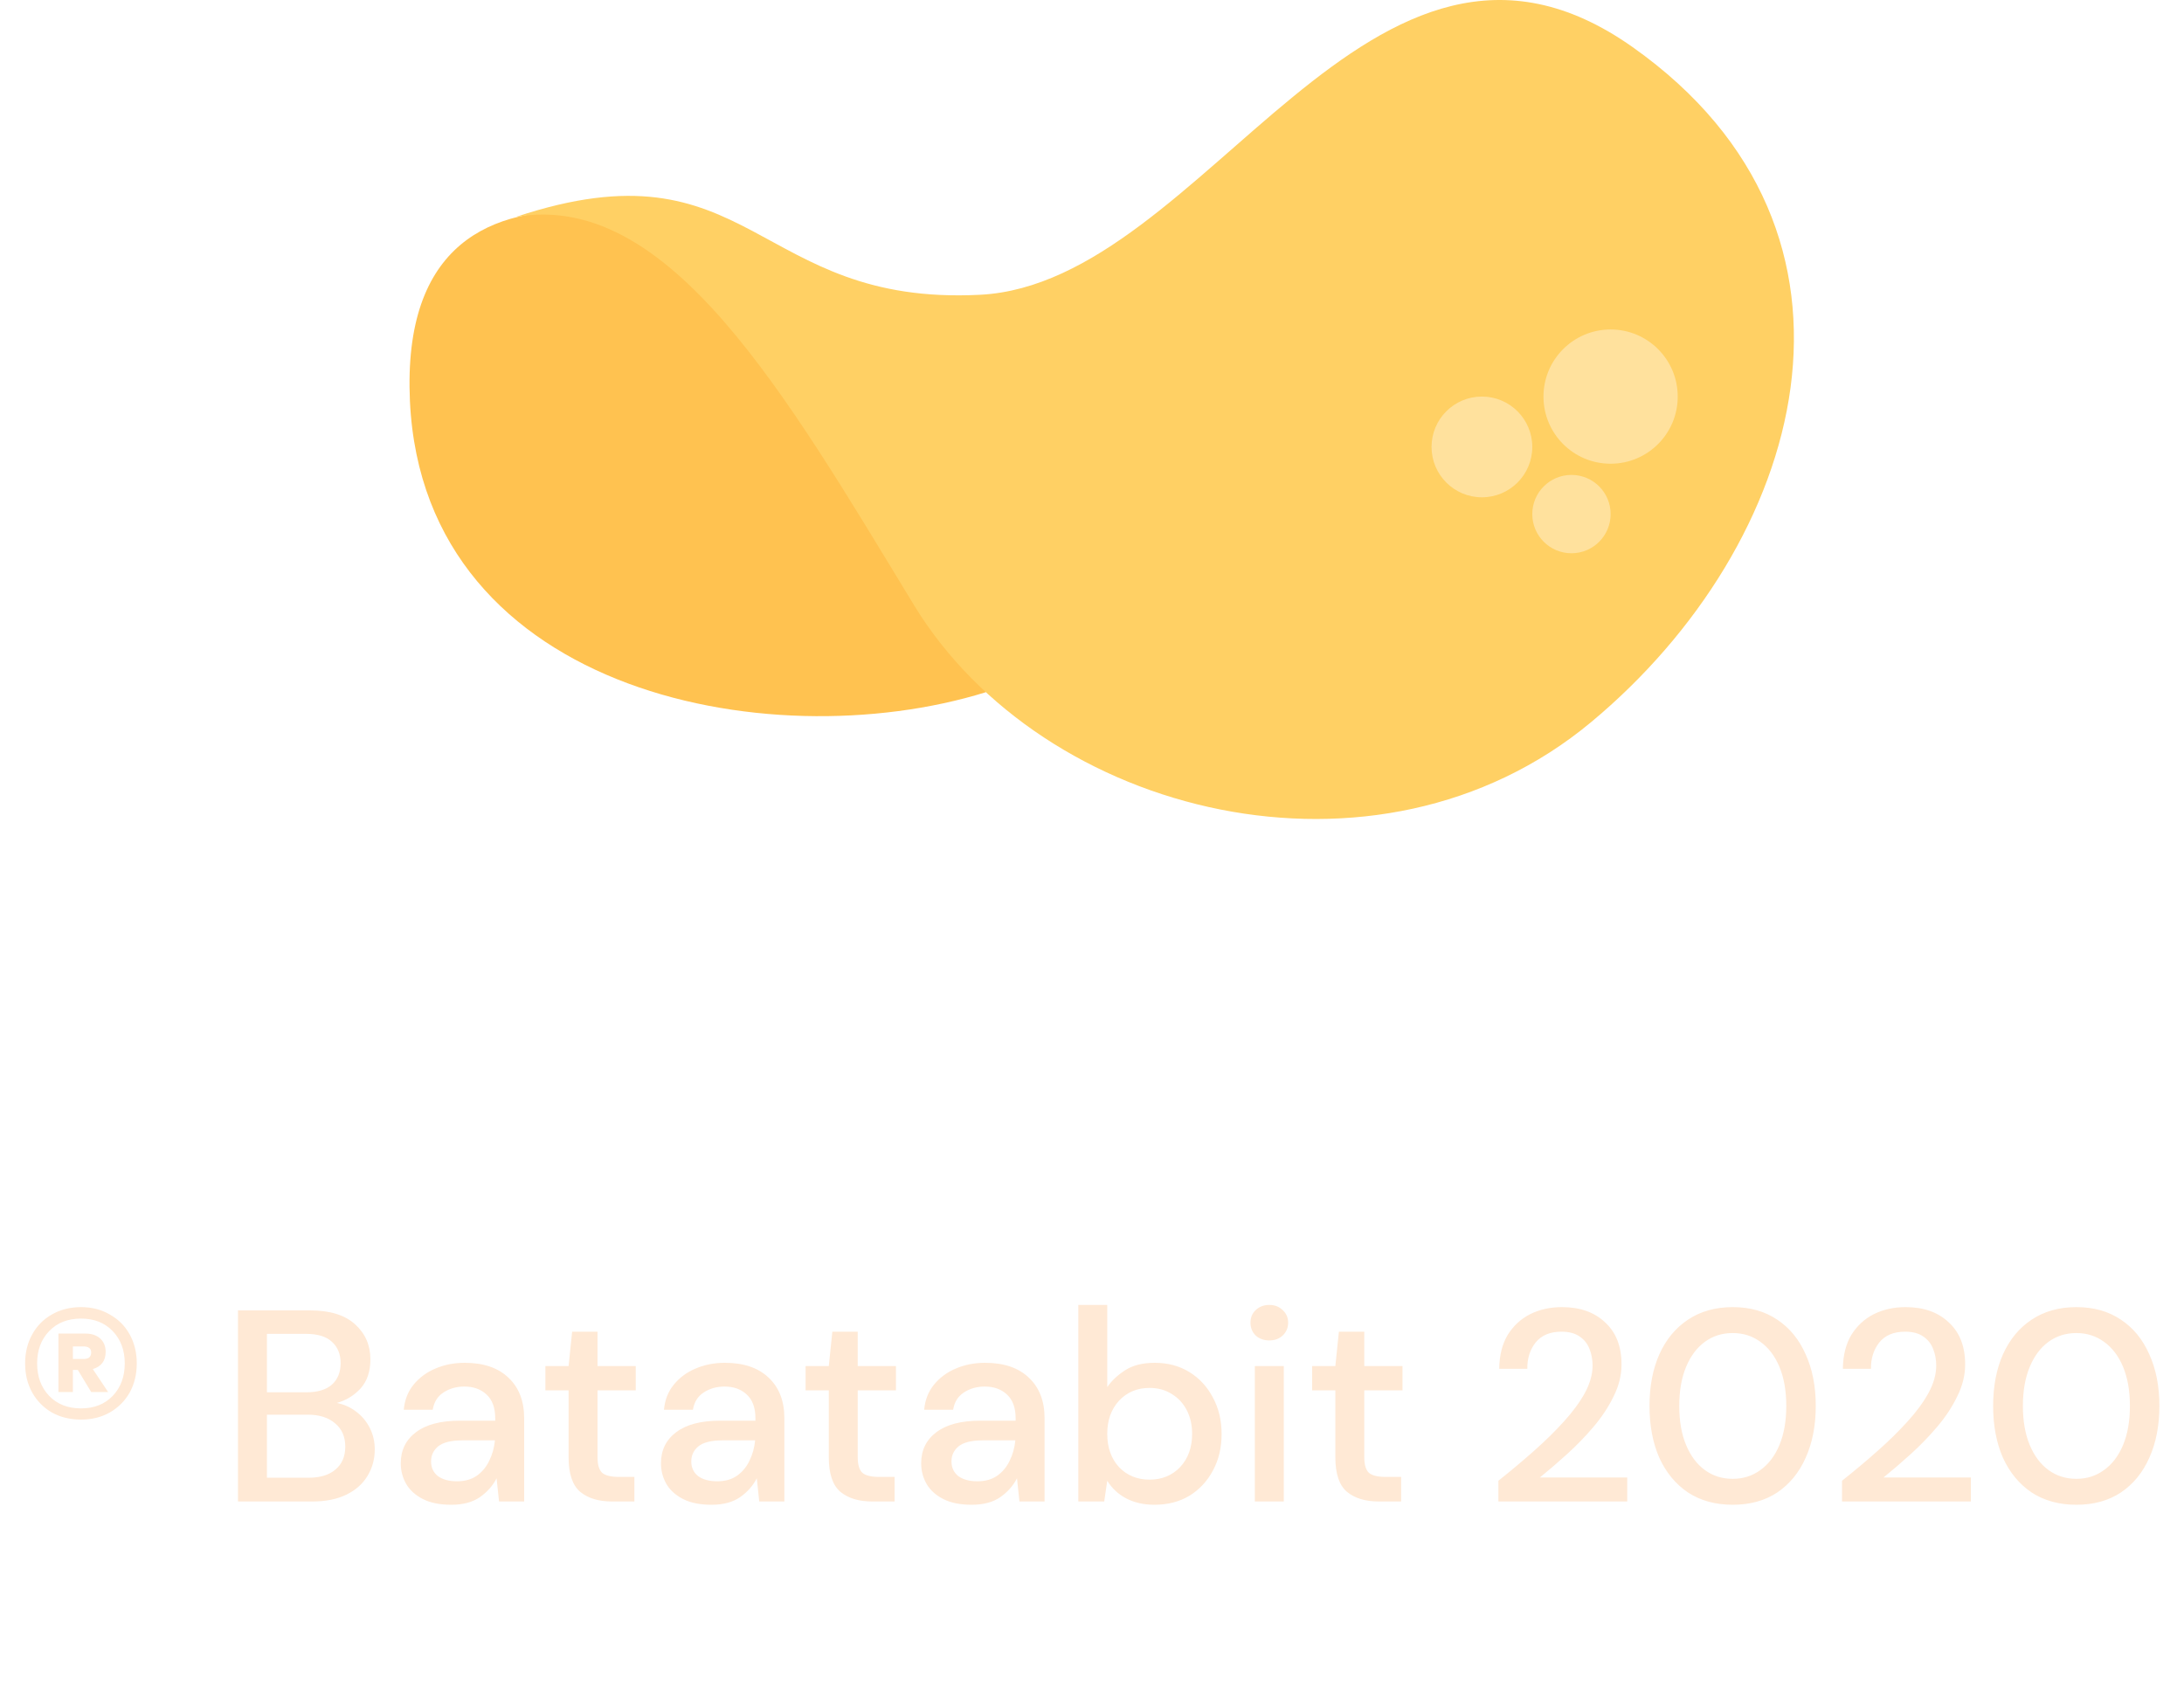
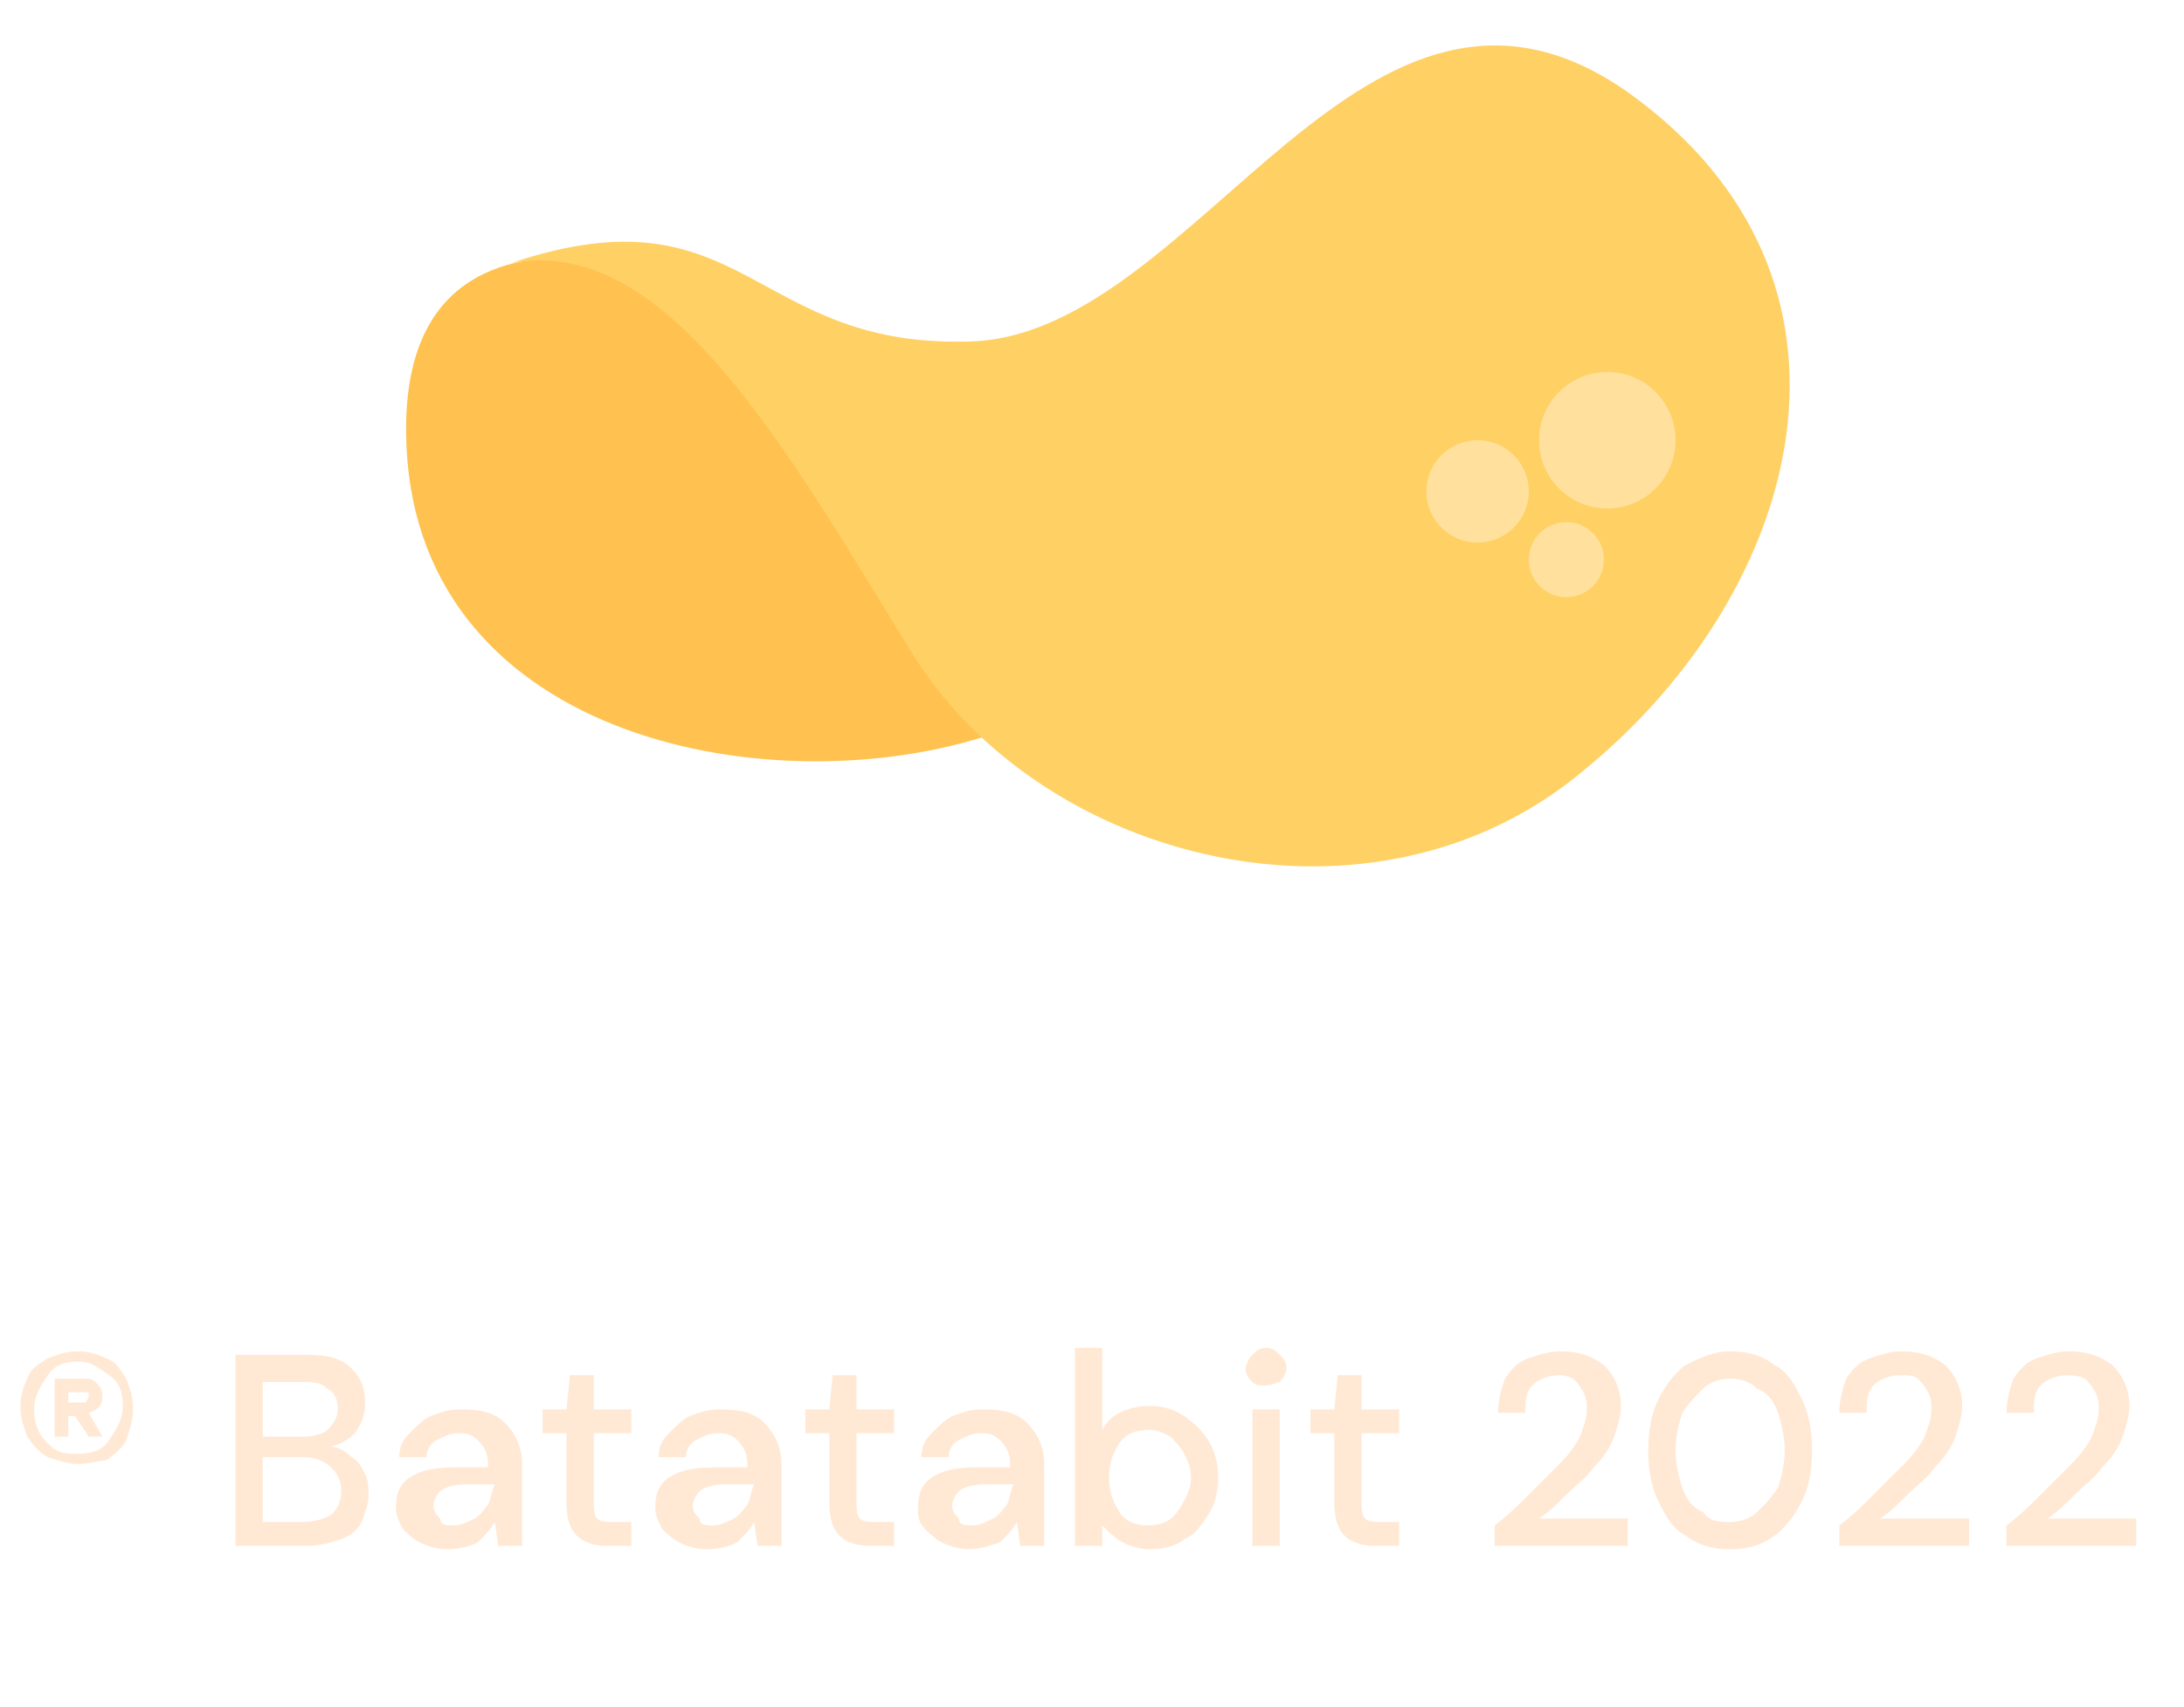
- <svg xmlns="http://www.w3.org/2000/svg" width="64" height="50" viewBox="0 0 64 50" fill="none">
-   <path d="M2.376 41.6C2.056 41.6 1.77 41.531 1.52 41.392C1.274 41.248 1.082 41.053 0.944 40.808C0.805 40.557 0.736 40.272 0.736 39.952C0.736 39.637 0.805 39.355 0.944 39.104C1.082 38.853 1.274 38.659 1.52 38.52C1.77 38.376 2.056 38.304 2.376 38.304C2.69 38.304 2.97 38.376 3.216 38.52C3.466 38.659 3.661 38.853 3.8 39.104C3.938 39.355 4.008 39.637 4.008 39.952C4.008 40.272 3.938 40.557 3.8 40.808C3.661 41.053 3.466 41.248 3.216 41.392C2.97 41.531 2.69 41.6 2.376 41.6ZM2.376 41.272C2.76 41.272 3.069 41.149 3.304 40.904C3.538 40.659 3.656 40.341 3.656 39.952C3.656 39.568 3.538 39.253 3.304 39.008C3.069 38.763 2.76 38.64 2.376 38.64C1.986 38.64 1.674 38.763 1.44 39.008C1.205 39.253 1.088 39.568 1.088 39.952C1.088 40.341 1.205 40.659 1.44 40.904C1.674 41.149 1.986 41.272 2.376 41.272ZM1.712 40.792V39.08H2.512C2.688 39.08 2.829 39.128 2.936 39.224C3.042 39.32 3.096 39.451 3.096 39.616C3.096 39.877 2.97 40.045 2.72 40.12L3.168 40.792H2.672L2.28 40.144H2.136V40.792H1.712ZM2.136 39.824H2.456C2.514 39.824 2.565 39.811 2.608 39.784C2.65 39.752 2.672 39.701 2.672 39.632C2.672 39.568 2.65 39.523 2.608 39.496C2.565 39.469 2.514 39.456 2.456 39.456H2.136V39.824ZM6.974 44V38.4H9.086C9.668 38.4 10.108 38.536 10.406 38.808C10.705 39.08 10.854 39.421 10.854 39.832C10.854 40.189 10.758 40.475 10.566 40.688C10.374 40.896 10.142 41.037 9.87 41.112C10.084 41.155 10.273 41.24 10.438 41.368C10.609 41.496 10.742 41.656 10.838 41.848C10.934 42.04 10.982 42.248 10.982 42.472C10.982 42.76 10.91 43.021 10.766 43.256C10.628 43.485 10.422 43.667 10.15 43.8C9.878 43.933 9.545 44 9.15 44H6.974ZM7.822 40.8H8.982C9.308 40.8 9.556 40.725 9.726 40.576C9.897 40.421 9.982 40.211 9.982 39.944C9.982 39.683 9.897 39.475 9.726 39.32C9.561 39.165 9.308 39.088 8.966 39.088H7.822V40.8ZM7.822 43.304H9.038C9.38 43.304 9.644 43.224 9.83 43.064C10.022 42.904 10.118 42.68 10.118 42.392C10.118 42.104 10.02 41.877 9.822 41.712C9.625 41.541 9.358 41.456 9.022 41.456H7.822V43.304ZM13.224 44.096C12.888 44.096 12.61 44.04 12.392 43.928C12.173 43.816 12.01 43.669 11.904 43.488C11.797 43.301 11.744 43.099 11.744 42.88C11.744 42.496 11.893 42.192 12.192 41.968C12.49 41.744 12.917 41.632 13.472 41.632H14.512V41.56C14.512 41.251 14.426 41.019 14.256 40.864C14.09 40.709 13.874 40.632 13.608 40.632C13.373 40.632 13.168 40.691 12.992 40.808C12.821 40.92 12.717 41.088 12.68 41.312H11.832C11.858 41.024 11.954 40.779 12.12 40.576C12.29 40.368 12.504 40.211 12.76 40.104C13.021 39.992 13.306 39.936 13.616 39.936C14.17 39.936 14.6 40.083 14.904 40.376C15.208 40.664 15.36 41.059 15.36 41.56V44H14.624L14.552 43.32C14.44 43.539 14.277 43.723 14.064 43.872C13.85 44.021 13.57 44.096 13.224 44.096ZM13.392 43.408C13.621 43.408 13.813 43.355 13.968 43.248C14.128 43.136 14.25 42.989 14.336 42.808C14.426 42.627 14.482 42.427 14.504 42.208H13.56C13.224 42.208 12.984 42.267 12.84 42.384C12.701 42.501 12.632 42.648 12.632 42.824C12.632 43.005 12.698 43.149 12.832 43.256C12.97 43.357 13.157 43.408 13.392 43.408ZM17.934 44C17.545 44 17.236 43.907 17.006 43.72C16.777 43.528 16.662 43.189 16.662 42.704V40.744H15.982V40.032H16.662L16.766 39.024H17.51V40.032H18.63V40.744H17.51V42.704C17.51 42.923 17.556 43.075 17.646 43.16C17.742 43.24 17.905 43.28 18.134 43.28H18.59V44H17.934ZM20.849 44.096C20.513 44.096 20.235 44.04 20.017 43.928C19.798 43.816 19.635 43.669 19.529 43.488C19.422 43.301 19.369 43.099 19.369 42.88C19.369 42.496 19.518 42.192 19.817 41.968C20.115 41.744 20.542 41.632 21.097 41.632H22.137V41.56C22.137 41.251 22.051 41.019 21.881 40.864C21.715 40.709 21.499 40.632 21.233 40.632C20.998 40.632 20.793 40.691 20.617 40.808C20.446 40.92 20.342 41.088 20.305 41.312H19.457C19.483 41.024 19.579 40.779 19.745 40.576C19.915 40.368 20.129 40.211 20.385 40.104C20.646 39.992 20.931 39.936 21.241 39.936C21.795 39.936 22.225 40.083 22.529 40.376C22.833 40.664 22.985 41.059 22.985 41.56V44H22.249L22.177 43.32C22.065 43.539 21.902 43.723 21.689 43.872C21.475 44.021 21.195 44.096 20.849 44.096ZM21.017 43.408C21.246 43.408 21.438 43.355 21.593 43.248C21.753 43.136 21.875 42.989 21.961 42.808C22.051 42.627 22.107 42.427 22.129 42.208H21.185C20.849 42.208 20.609 42.267 20.465 42.384C20.326 42.501 20.257 42.648 20.257 42.824C20.257 43.005 20.323 43.149 20.457 43.256C20.595 43.357 20.782 43.408 21.017 43.408ZM25.559 44C25.17 44 24.861 43.907 24.631 43.72C24.402 43.528 24.287 43.189 24.287 42.704V40.744H23.607V40.032H24.287L24.391 39.024H25.135V40.032H26.255V40.744H25.135V42.704C25.135 42.923 25.181 43.075 25.271 43.16C25.367 43.24 25.53 43.28 25.759 43.28H26.215V44H25.559ZM28.474 44.096C28.138 44.096 27.86 44.04 27.642 43.928C27.423 43.816 27.26 43.669 27.154 43.488C27.047 43.301 26.994 43.099 26.994 42.88C26.994 42.496 27.143 42.192 27.442 41.968C27.74 41.744 28.167 41.632 28.722 41.632H29.762V41.56C29.762 41.251 29.676 41.019 29.506 40.864C29.34 40.709 29.124 40.632 28.858 40.632C28.623 40.632 28.418 40.691 28.242 40.808C28.071 40.92 27.967 41.088 27.93 41.312H27.082C27.108 41.024 27.204 40.779 27.37 40.576C27.54 40.368 27.754 40.211 28.01 40.104C28.271 39.992 28.556 39.936 28.866 39.936C29.42 39.936 29.85 40.083 30.154 40.376C30.458 40.664 30.61 41.059 30.61 41.56V44H29.874L29.802 43.32C29.69 43.539 29.527 43.723 29.314 43.872C29.1 44.021 28.82 44.096 28.474 44.096ZM28.642 43.408C28.871 43.408 29.063 43.355 29.218 43.248C29.378 43.136 29.5 42.989 29.586 42.808C29.676 42.627 29.732 42.427 29.754 42.208H28.81C28.474 42.208 28.234 42.267 28.09 42.384C27.951 42.501 27.882 42.648 27.882 42.824C27.882 43.005 27.948 43.149 28.082 43.256C28.22 43.357 28.407 43.408 28.642 43.408ZM33.831 44.096C33.521 44.096 33.246 44.035 33.007 43.912C32.772 43.789 32.585 43.616 32.447 43.392L32.358 44H31.599V38.24H32.447V40.648C32.575 40.461 32.751 40.296 32.974 40.152C33.199 40.008 33.486 39.936 33.839 39.936C34.222 39.936 34.561 40.027 34.855 40.208C35.148 40.389 35.377 40.637 35.542 40.952C35.713 41.267 35.798 41.624 35.798 42.024C35.798 42.424 35.713 42.781 35.542 43.096C35.377 43.405 35.148 43.651 34.855 43.832C34.561 44.008 34.22 44.096 33.831 44.096ZM33.687 43.36C34.049 43.36 34.348 43.237 34.583 42.992C34.817 42.741 34.934 42.416 34.934 42.016C34.934 41.755 34.881 41.523 34.775 41.32C34.668 41.117 34.521 40.96 34.334 40.848C34.148 40.731 33.932 40.672 33.687 40.672C33.324 40.672 33.025 40.797 32.791 41.048C32.561 41.299 32.447 41.621 32.447 42.016C32.447 42.416 32.561 42.741 32.791 42.992C33.025 43.237 33.324 43.36 33.687 43.36ZM37.196 39.28C37.036 39.28 36.902 39.232 36.796 39.136C36.694 39.035 36.644 38.909 36.644 38.76C36.644 38.611 36.694 38.488 36.796 38.392C36.902 38.291 37.036 38.24 37.196 38.24C37.356 38.24 37.486 38.291 37.588 38.392C37.694 38.488 37.748 38.611 37.748 38.76C37.748 38.909 37.694 39.035 37.588 39.136C37.486 39.232 37.356 39.28 37.196 39.28ZM36.772 44V40.032H37.62V44H36.772ZM40.403 44C40.014 44 39.705 43.907 39.475 43.72C39.246 43.528 39.131 43.189 39.131 42.704V40.744H38.451V40.032H39.131L39.235 39.024H39.979V40.032H41.099V40.744H39.979V42.704C39.979 42.923 40.025 43.075 40.115 43.16C40.211 43.24 40.374 43.28 40.603 43.28H41.059V44H40.403ZM43.909 44V43.392C44.272 43.104 44.618 42.813 44.949 42.52C45.28 42.227 45.573 41.939 45.829 41.656C46.09 41.368 46.296 41.088 46.445 40.816C46.594 40.539 46.669 40.272 46.669 40.016C46.669 39.845 46.64 39.685 46.581 39.536C46.523 39.381 46.426 39.259 46.293 39.168C46.16 39.072 45.981 39.024 45.757 39.024C45.421 39.024 45.168 39.131 44.997 39.344C44.832 39.557 44.752 39.813 44.757 40.112H43.933C43.938 39.717 44.021 39.387 44.181 39.12C44.346 38.853 44.565 38.651 44.837 38.512C45.114 38.373 45.426 38.304 45.773 38.304C46.301 38.304 46.722 38.453 47.037 38.752C47.357 39.045 47.517 39.456 47.517 39.984C47.517 40.299 47.44 40.611 47.285 40.92C47.136 41.229 46.938 41.528 46.693 41.816C46.453 42.099 46.194 42.365 45.917 42.616C45.64 42.867 45.376 43.093 45.125 43.296H47.685V44H43.909ZM50.777 44.096C50.27 44.096 49.833 43.976 49.465 43.736C49.102 43.491 48.822 43.152 48.625 42.72C48.433 42.283 48.337 41.776 48.337 41.2C48.337 40.624 48.433 40.12 48.625 39.688C48.822 39.251 49.102 38.912 49.465 38.672C49.833 38.427 50.27 38.304 50.777 38.304C51.283 38.304 51.718 38.427 52.081 38.672C52.443 38.912 52.721 39.251 52.913 39.688C53.11 40.12 53.209 40.624 53.209 41.2C53.209 41.776 53.11 42.283 52.913 42.72C52.721 43.152 52.443 43.491 52.081 43.736C51.718 43.976 51.283 44.096 50.777 44.096ZM50.777 43.336C51.081 43.336 51.35 43.251 51.585 43.08C51.825 42.909 52.011 42.664 52.145 42.344C52.278 42.024 52.345 41.643 52.345 41.2C52.345 40.757 52.278 40.376 52.145 40.056C52.011 39.736 51.825 39.491 51.585 39.32C51.35 39.149 51.081 39.064 50.777 39.064C50.467 39.064 50.195 39.149 49.961 39.32C49.726 39.491 49.542 39.736 49.409 40.056C49.275 40.376 49.209 40.757 49.209 41.2C49.209 41.643 49.275 42.024 49.409 42.344C49.542 42.664 49.726 42.909 49.961 43.08C50.195 43.251 50.467 43.336 50.777 43.336ZM53.979 44V43.392C54.342 43.104 54.689 42.813 55.019 42.52C55.35 42.227 55.643 41.939 55.899 41.656C56.161 41.368 56.366 41.088 56.515 40.816C56.665 40.539 56.739 40.272 56.739 40.016C56.739 39.845 56.71 39.685 56.651 39.536C56.593 39.381 56.497 39.259 56.363 39.168C56.23 39.072 56.051 39.024 55.827 39.024C55.491 39.024 55.238 39.131 55.067 39.344C54.902 39.557 54.822 39.813 54.827 40.112H54.003C54.009 39.717 54.091 39.387 54.251 39.12C54.417 38.853 54.635 38.651 54.907 38.512C55.185 38.373 55.497 38.304 55.843 38.304C56.371 38.304 56.793 38.453 57.107 38.752C57.427 39.045 57.587 39.456 57.587 39.984C57.587 40.299 57.51 40.611 57.355 40.92C57.206 41.229 57.009 41.528 56.763 41.816C56.523 42.099 56.265 42.365 55.987 42.616C55.71 42.867 55.446 43.093 55.195 43.296H57.755V44H53.979ZM60.847 44.096C60.34 44.096 59.903 43.976 59.535 43.736C59.172 43.491 58.892 43.152 58.695 42.72C58.503 42.283 58.407 41.776 58.407 41.2C58.407 40.624 58.503 40.12 58.695 39.688C58.892 39.251 59.172 38.912 59.535 38.672C59.903 38.427 60.34 38.304 60.847 38.304C61.354 38.304 61.788 38.427 62.151 38.672C62.514 38.912 62.791 39.251 62.983 39.688C63.18 40.12 63.279 40.624 63.279 41.2C63.279 41.776 63.18 42.283 62.983 42.72C62.791 43.152 62.514 43.491 62.151 43.736C61.788 43.976 61.354 44.096 60.847 44.096ZM60.847 43.336C61.151 43.336 61.42 43.251 61.655 43.08C61.895 42.909 62.082 42.664 62.215 42.344C62.348 42.024 62.415 41.643 62.415 41.2C62.415 40.757 62.348 40.376 62.215 40.056C62.082 39.736 61.895 39.491 61.655 39.32C61.42 39.149 61.151 39.064 60.847 39.064C60.538 39.064 60.266 39.149 60.031 39.32C59.796 39.491 59.612 39.736 59.479 40.056C59.346 40.376 59.279 40.757 59.279 41.2C59.279 41.643 59.346 42.024 59.479 42.344C59.612 42.664 59.796 42.909 60.031 43.08C60.266 43.251 60.538 43.336 60.847 43.336Z" fill="#FFE9D5" />
-   <path d="M28.891 20.284C22.467 22.281 12.093 20.24 12.001 11.345C11.908 2.45 22.981 7.749 22.981 7.749L28.891 20.284Z" fill="#FFC250" />
-   <path d="M15.124 6.354C19.607 5.586 23.011 11.527 26.778 17.723C30.545 23.92 40.354 26.376 46.622 21.165C52.889 15.954 55.542 6.827 47.846 1.383C40.151 -4.061 35.347 8.299 28.722 8.638C22.097 8.978 22.049 4.054 15.124 6.354Z" fill="#FFD064" />
-   <circle cx="47.197" cy="11.622" r="1.967" fill="#FFE19D" />
-   <circle cx="43.426" cy="13.097" r="1.476" fill="#FFE19D" />
-   <circle cx="46.05" cy="15.065" r="1.148" fill="#FFE19D" />
+ <svg xmlns="http://www.w3.org/2000/svg" version="1.1" id="Layer_1" x="0px" y="0px" viewBox="0 0 64 50" style="enable-background:new 0 0 64 50;" xml:space="preserve">
+   <style type="text/css">
+ 	.st0{fill:#FFE9D5;}
+ 	.st1{fill:#FFC250;}
+ 	.st2{fill:#FFD064;}
+ 	.st3{fill:#FFE19D;}
+ </style>
+   <path class="st0" d="M2.3,42.9c-0.3,0-0.6-0.1-0.9-0.2c-0.2-0.1-0.4-0.3-0.6-0.6c-0.1-0.3-0.2-0.5-0.2-0.9c0-0.3,0.1-0.6,0.2-0.8  c0.1-0.3,0.3-0.4,0.6-0.6c0.3-0.1,0.5-0.2,0.9-0.2c0.3,0,0.6,0.1,0.8,0.2c0.3,0.1,0.4,0.3,0.6,0.6c0.1,0.3,0.2,0.5,0.2,0.9  c0,0.3-0.1,0.6-0.2,0.9c-0.1,0.2-0.3,0.4-0.6,0.6C2.9,42.8,2.6,42.9,2.3,42.9z M2.3,42.6c0.4,0,0.7-0.1,0.9-0.4s0.4-0.6,0.4-1  s-0.1-0.7-0.4-0.9s-0.5-0.4-0.9-0.4S1.6,40,1.4,40.3S1,40.9,1,41.3s0.1,0.7,0.4,1S1.9,42.6,2.3,42.6z M1.6,42.1v-1.7h0.8  c0.2,0,0.3,0,0.4,0.1S3,40.7,3,40.9c0,0.3-0.1,0.4-0.4,0.5L3,42.1H2.6l-0.4-0.6H2v0.6H1.6z M2,41.1h0.3c0.1,0,0.1,0,0.2,0  c0,0,0.1-0.1,0.1-0.2c0-0.1,0-0.1-0.1-0.1c0,0-0.1,0-0.2,0H2V41.1z M6.9,45.3v-5.6H9c0.6,0,1,0.1,1.3,0.4c0.3,0.3,0.4,0.6,0.4,1  s-0.1,0.6-0.3,0.9c-0.2,0.2-0.4,0.3-0.7,0.4c0.2,0,0.4,0.1,0.6,0.3c0.2,0.1,0.3,0.3,0.4,0.5c0.1,0.2,0.1,0.4,0.1,0.6  c0,0.3-0.1,0.5-0.2,0.8c-0.1,0.2-0.3,0.4-0.6,0.5s-0.6,0.2-1,0.2C9,45.3,6.9,45.3,6.9,45.3z M7.7,42.1h1.2c0.3,0,0.6-0.1,0.7-0.2  c0.2-0.2,0.3-0.4,0.3-0.6c0-0.3-0.1-0.5-0.3-0.6c-0.2-0.2-0.4-0.2-0.8-0.2H7.7V42.1z M7.7,44.6h1.2c0.3,0,0.6-0.1,0.8-0.2  C9.9,44.2,10,44,10,43.7S9.9,43.2,9.7,43s-0.5-0.3-0.8-0.3H7.7V44.6z M13.1,45.4c-0.3,0-0.6-0.1-0.8-0.2c-0.2-0.1-0.4-0.3-0.5-0.4  c-0.1-0.2-0.2-0.4-0.2-0.6c0-0.4,0.1-0.7,0.4-0.9c0.3-0.2,0.7-0.3,1.3-0.3h1v-0.1c0-0.3-0.1-0.5-0.3-0.7S13.6,42,13.4,42  c-0.2,0-0.4,0.1-0.6,0.2c-0.2,0.1-0.3,0.3-0.3,0.5h-0.8c0-0.3,0.1-0.5,0.3-0.7s0.4-0.4,0.6-0.5c0.3-0.1,0.5-0.2,0.9-0.2  c0.6,0,1,0.1,1.3,0.4c0.3,0.3,0.5,0.7,0.5,1.2v2.4h-0.7l-0.1-0.7c-0.1,0.2-0.3,0.4-0.5,0.6C13.8,45.3,13.5,45.4,13.1,45.4z   M13.3,44.7c0.2,0,0.4-0.1,0.6-0.2c0.2-0.1,0.3-0.3,0.4-0.4c0.1-0.2,0.1-0.4,0.2-0.6h-0.9c-0.3,0-0.6,0.1-0.7,0.2  c-0.1,0.1-0.2,0.3-0.2,0.4c0,0.2,0.1,0.3,0.2,0.4C12.9,44.7,13.1,44.7,13.3,44.7z M17.8,45.3c-0.4,0-0.7-0.1-0.9-0.3  c-0.2-0.2-0.3-0.5-0.3-1v-2h-0.7v-0.7h0.7l0.1-1h0.7v1h1.1V42h-1.1v2c0,0.2,0,0.4,0.1,0.5s0.3,0.1,0.5,0.1h0.5v0.7H17.8z M20.7,45.4  c-0.3,0-0.6-0.1-0.8-0.2c-0.2-0.1-0.4-0.3-0.5-0.4c-0.1-0.2-0.2-0.4-0.2-0.6c0-0.4,0.1-0.7,0.4-0.9s0.7-0.3,1.3-0.3h1v-0.1  c0-0.3-0.1-0.5-0.3-0.7C21.4,42,21.2,42,21,42s-0.4,0.1-0.6,0.2c-0.2,0.1-0.3,0.3-0.3,0.5h-0.8c0-0.3,0.1-0.5,0.3-0.7  c0.2-0.2,0.4-0.4,0.6-0.5c0.3-0.1,0.5-0.2,0.9-0.2c0.6,0,1,0.1,1.3,0.4c0.3,0.3,0.5,0.7,0.5,1.2v2.4h-0.7l-0.1-0.7  c-0.1,0.2-0.3,0.4-0.5,0.6C21.4,45.3,21.1,45.4,20.7,45.4z M20.9,44.7c0.2,0,0.4-0.1,0.6-0.2c0.2-0.1,0.3-0.3,0.4-0.4  c0.1-0.2,0.1-0.4,0.2-0.6h-0.9c-0.3,0-0.6,0.1-0.7,0.2c-0.1,0.1-0.2,0.3-0.2,0.4c0,0.2,0.1,0.3,0.2,0.4  C20.5,44.7,20.7,44.7,20.9,44.7z M25.5,45.3c-0.4,0-0.7-0.1-0.9-0.3c-0.2-0.2-0.3-0.5-0.3-1v-2h-0.7v-0.7h0.7l0.1-1h0.7v1h1.1V42  h-1.1v2c0,0.2,0,0.4,0.1,0.5s0.3,0.1,0.5,0.1h0.5v0.7H25.5z M28.4,45.4c-0.3,0-0.6-0.1-0.8-0.2c-0.2-0.1-0.4-0.3-0.5-0.4  c-0.2-0.2-0.2-0.4-0.2-0.6c0-0.4,0.1-0.7,0.4-0.9S28,43,28.6,43h1v-0.1c0-0.3-0.1-0.5-0.3-0.7C29.1,42,28.9,42,28.7,42  s-0.4,0.1-0.6,0.2c-0.2,0.1-0.3,0.3-0.3,0.5H27c0-0.3,0.1-0.5,0.3-0.7c0.2-0.2,0.4-0.4,0.6-0.5c0.3-0.1,0.5-0.2,0.9-0.2  c0.6,0,1,0.1,1.3,0.4c0.3,0.3,0.5,0.7,0.5,1.2v2.4h-0.7l-0.1-0.7c-0.1,0.2-0.3,0.4-0.5,0.6C29,45.3,28.7,45.4,28.4,45.4z M28.5,44.7  c0.2,0,0.4-0.1,0.6-0.2c0.2-0.1,0.3-0.3,0.4-0.4c0.1-0.2,0.1-0.4,0.2-0.6h-0.9c-0.3,0-0.6,0.1-0.7,0.2c-0.1,0.1-0.2,0.3-0.2,0.4  c0,0.2,0.1,0.3,0.2,0.4C28.1,44.7,28.3,44.7,28.5,44.7z M33.7,45.4c-0.3,0-0.6-0.1-0.8-0.2c-0.2-0.1-0.4-0.3-0.6-0.5v0.6h-0.8v-5.8  h0.8v2.4c0.1-0.2,0.3-0.4,0.5-0.5s0.5-0.2,0.9-0.2s0.7,0.1,1,0.3s0.5,0.4,0.7,0.7s0.3,0.7,0.3,1.1c0,0.4-0.1,0.8-0.3,1.1  S35,45,34.7,45.1C34.5,45.3,34.1,45.4,33.7,45.4z M33.6,44.7c0.4,0,0.7-0.1,0.9-0.4c0.2-0.3,0.4-0.6,0.4-1c0-0.3-0.1-0.5-0.2-0.7  c-0.1-0.2-0.3-0.4-0.4-0.5c-0.2-0.1-0.4-0.2-0.6-0.2c-0.4,0-0.7,0.1-0.9,0.4c-0.2,0.3-0.3,0.6-0.3,1s0.1,0.7,0.3,1  C32.9,44.5,33.2,44.7,33.6,44.7z M37.1,40.6c-0.2,0-0.3,0-0.4-0.1c-0.1-0.1-0.2-0.2-0.2-0.4c0-0.1,0.1-0.3,0.2-0.4  c0.1-0.1,0.2-0.2,0.4-0.2s0.3,0.1,0.4,0.2c0.1,0.1,0.2,0.2,0.2,0.4c0,0.1-0.1,0.3-0.2,0.4C37.4,40.5,37.3,40.6,37.1,40.6z   M36.7,45.3v-4h0.8v4H36.7z M40.3,45.3c-0.4,0-0.7-0.1-0.9-0.3s-0.3-0.5-0.3-1v-2h-0.7v-0.7h0.7l0.1-1h0.7v1H41V42h-1.1v2  c0,0.2,0,0.4,0.1,0.5s0.3,0.1,0.5,0.1H41v0.7H40.3z M43.8,45.3v-0.6c0.4-0.3,0.7-0.6,1-0.9c0.3-0.3,0.6-0.6,0.9-0.9  c0.3-0.3,0.5-0.6,0.6-0.8c0.1-0.3,0.2-0.5,0.2-0.8c0-0.2,0-0.3-0.1-0.5s-0.2-0.3-0.3-0.4c0,0-0.2-0.1-0.4-0.1  c-0.3,0-0.6,0.1-0.8,0.3s-0.2,0.5-0.2,0.8h-0.8c0-0.4,0.1-0.7,0.2-1c0.2-0.3,0.4-0.5,0.7-0.6s0.6-0.2,0.9-0.2c0.5,0,0.9,0.1,1.3,0.4  c0.3,0.3,0.5,0.7,0.5,1.2c0,0.3-0.1,0.6-0.2,0.9c-0.1,0.3-0.3,0.6-0.6,0.9c-0.2,0.3-0.5,0.5-0.8,0.8s-0.5,0.5-0.8,0.7h2.6v0.8H43.8z   M50.7,45.4c-0.5,0-0.9-0.1-1.3-0.4c-0.4-0.2-0.6-0.6-0.8-1s-0.3-0.9-0.3-1.5s0.1-1.1,0.3-1.5s0.5-0.8,0.8-1  c0.4-0.2,0.8-0.4,1.3-0.4s0.9,0.1,1.3,0.4c0.4,0.2,0.6,0.6,0.8,1s0.3,0.9,0.3,1.5S53,43.6,52.8,44s-0.5,0.8-0.8,1  C51.6,45.3,51.2,45.4,50.7,45.4z M50.7,44.6c0.3,0,0.6-0.1,0.8-0.3s0.4-0.4,0.6-0.7c0.1-0.3,0.2-0.7,0.2-1.1s-0.1-0.8-0.2-1.1  c-0.1-0.3-0.3-0.6-0.6-0.7c-0.2-0.2-0.5-0.3-0.8-0.3s-0.6,0.1-0.8,0.3s-0.4,0.4-0.6,0.7c-0.1,0.3-0.2,0.7-0.2,1.1s0.1,0.8,0.2,1.1  c0.1,0.3,0.3,0.6,0.6,0.7C50.1,44.6,50.4,44.6,50.7,44.6z M53.9,45.3v-0.6c0.4-0.3,0.7-0.6,1-0.9c0.3-0.3,0.6-0.6,0.9-0.9  c0.3-0.3,0.5-0.6,0.6-0.8c0.1-0.3,0.2-0.5,0.2-0.8c0-0.2,0-0.3-0.1-0.5s-0.2-0.3-0.3-0.4c-0.1-0.1-0.3-0.1-0.5-0.1  c-0.3,0-0.6,0.1-0.8,0.3s-0.2,0.5-0.2,0.8h-0.8c0-0.4,0.1-0.7,0.2-1c0.2-0.3,0.4-0.5,0.7-0.6s0.6-0.2,0.9-0.2c0.5,0,0.9,0.1,1.3,0.4  c0.3,0.3,0.5,0.7,0.5,1.2c0,0.3-0.1,0.6-0.2,0.9c-0.1,0.3-0.3,0.6-0.6,0.9c-0.2,0.3-0.5,0.5-0.8,0.8s-0.5,0.5-0.8,0.7h2.6v0.8H53.9z   M58.8,45.3v-0.6c0.4-0.3,0.7-0.6,1-0.9c0.3-0.3,0.6-0.6,0.9-0.9c0.3-0.3,0.5-0.6,0.6-0.8c0.1-0.3,0.2-0.5,0.2-0.8  c0-0.2,0-0.3-0.1-0.5s-0.2-0.3-0.3-0.4c0,0-0.2-0.1-0.5-0.1s-0.6,0.1-0.8,0.3s-0.2,0.5-0.2,0.8h-0.8c0-0.4,0.1-0.7,0.2-1  c0.2-0.3,0.4-0.5,0.7-0.6s0.6-0.2,0.9-0.2c0.5,0,0.9,0.1,1.3,0.4c0.3,0.3,0.5,0.7,0.5,1.2c0,0.3-0.1,0.6-0.2,0.9  c-0.1,0.3-0.3,0.6-0.6,0.9c-0.2,0.3-0.5,0.5-0.8,0.8s-0.5,0.5-0.8,0.7h2.6v0.8H58.8z" />
+   <path class="st1" d="M28.8,21.6c-6.4,2-16.8,0-16.9-8.9s11-3.6,11-3.6L28.8,21.6z" />
+   <path class="st2" d="M15,7.7c4.5-0.8,7.9,5.2,11.7,11.4s13.6,8.7,19.8,3.4c6.3-5.2,8.9-14.3,1.2-19.8C40-2.7,35.2,9.6,28.6,10  C22,10.3,21.9,5.4,15,7.7z" />
+   <circle class="st3" cx="47.1" cy="12.9" r="2" />
+   <circle class="st3" cx="43.3" cy="14.4" r="1.5" />
+   <circle class="st3" cx="45.9" cy="16.4" r="1.1" />
</svg>
